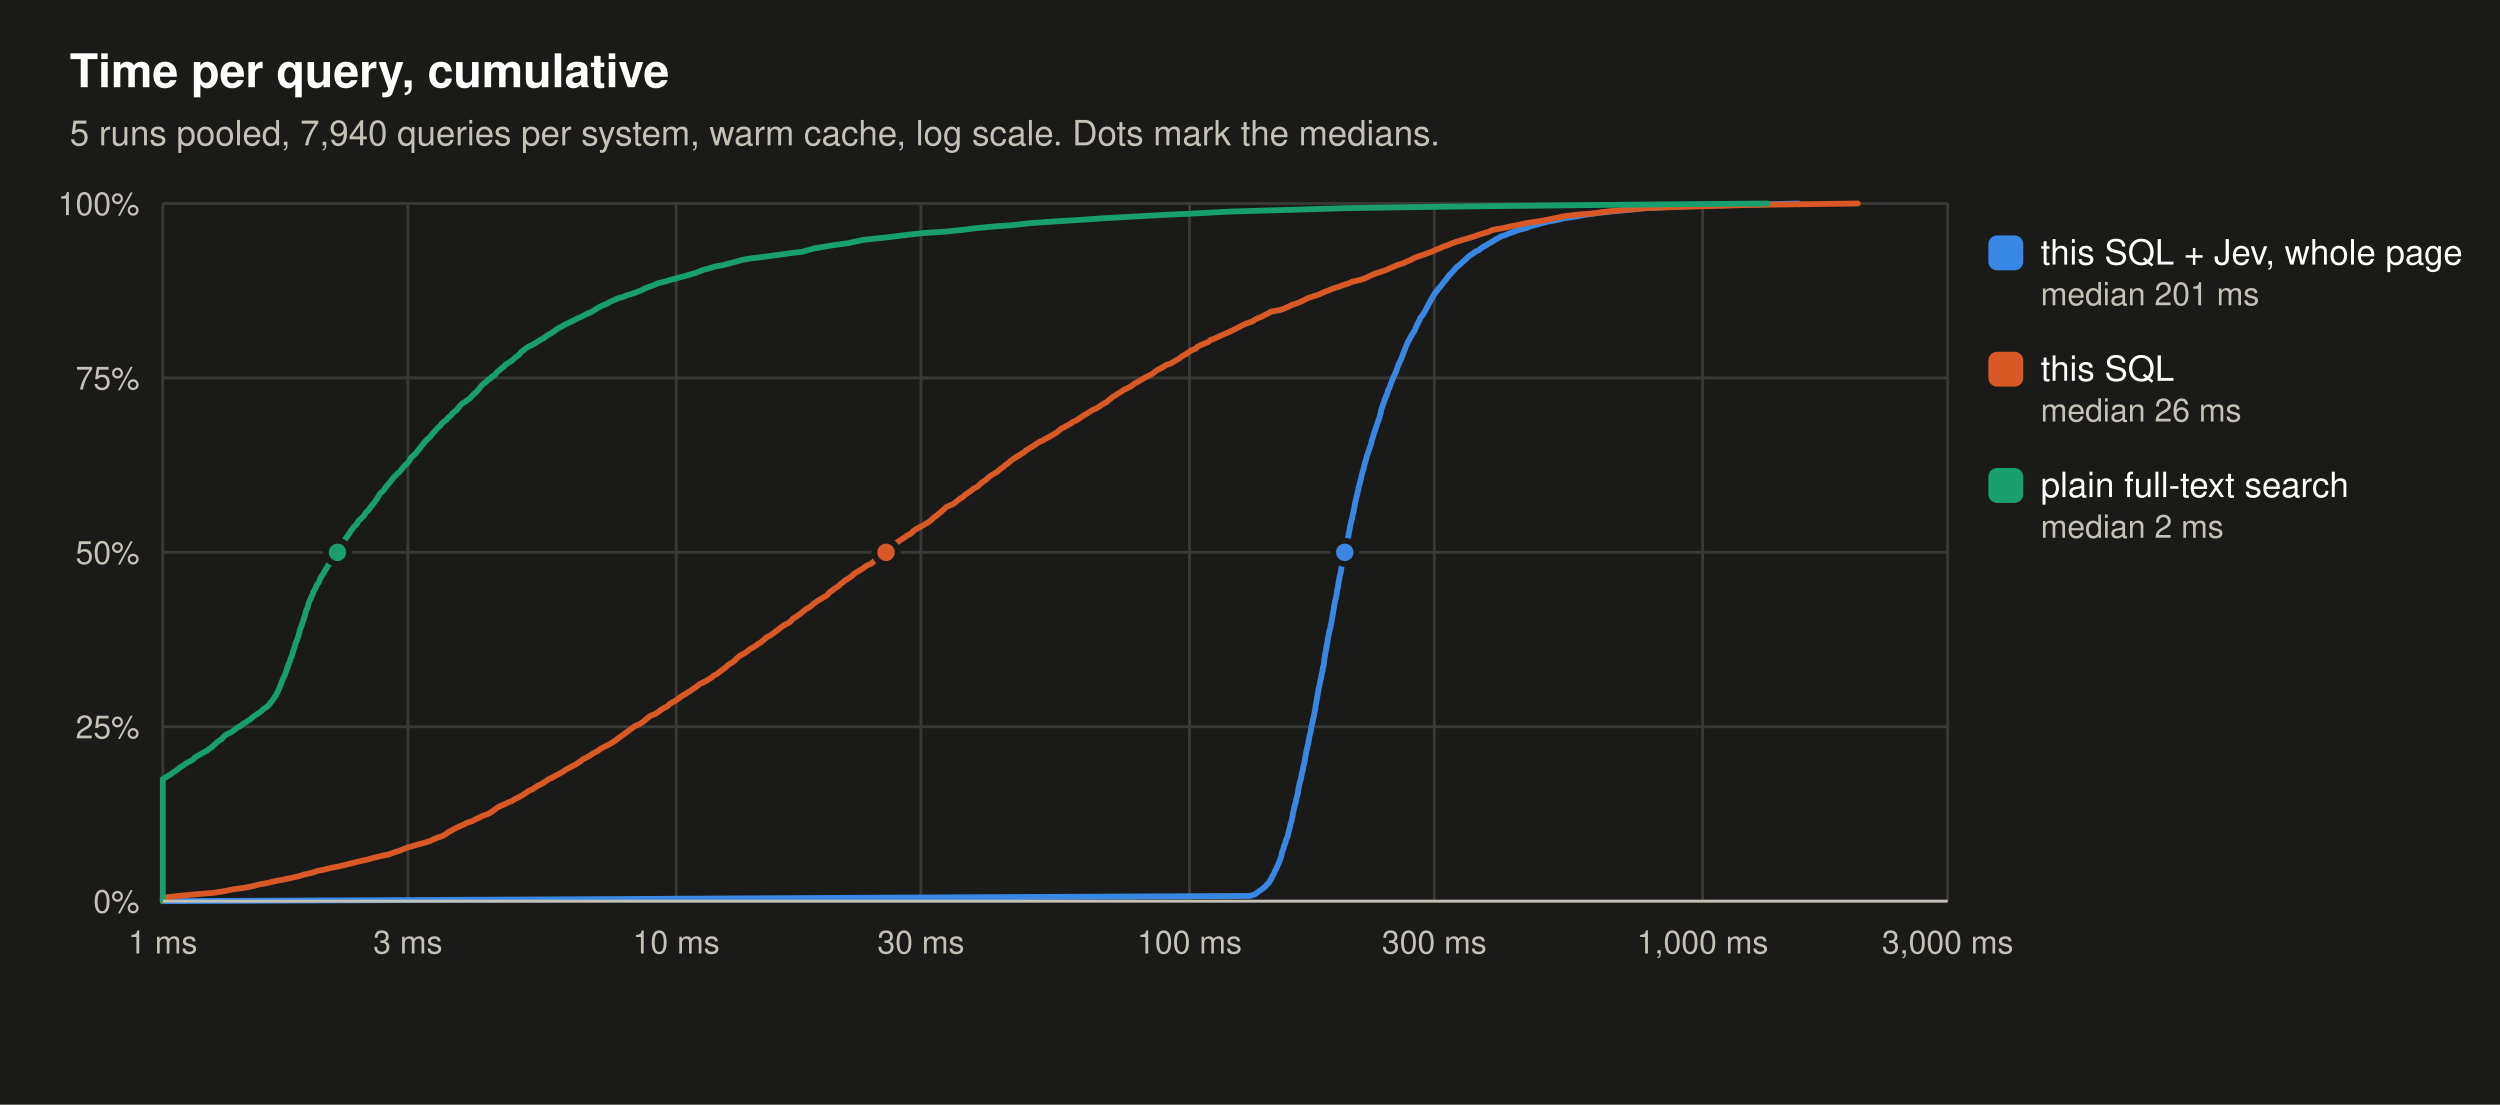
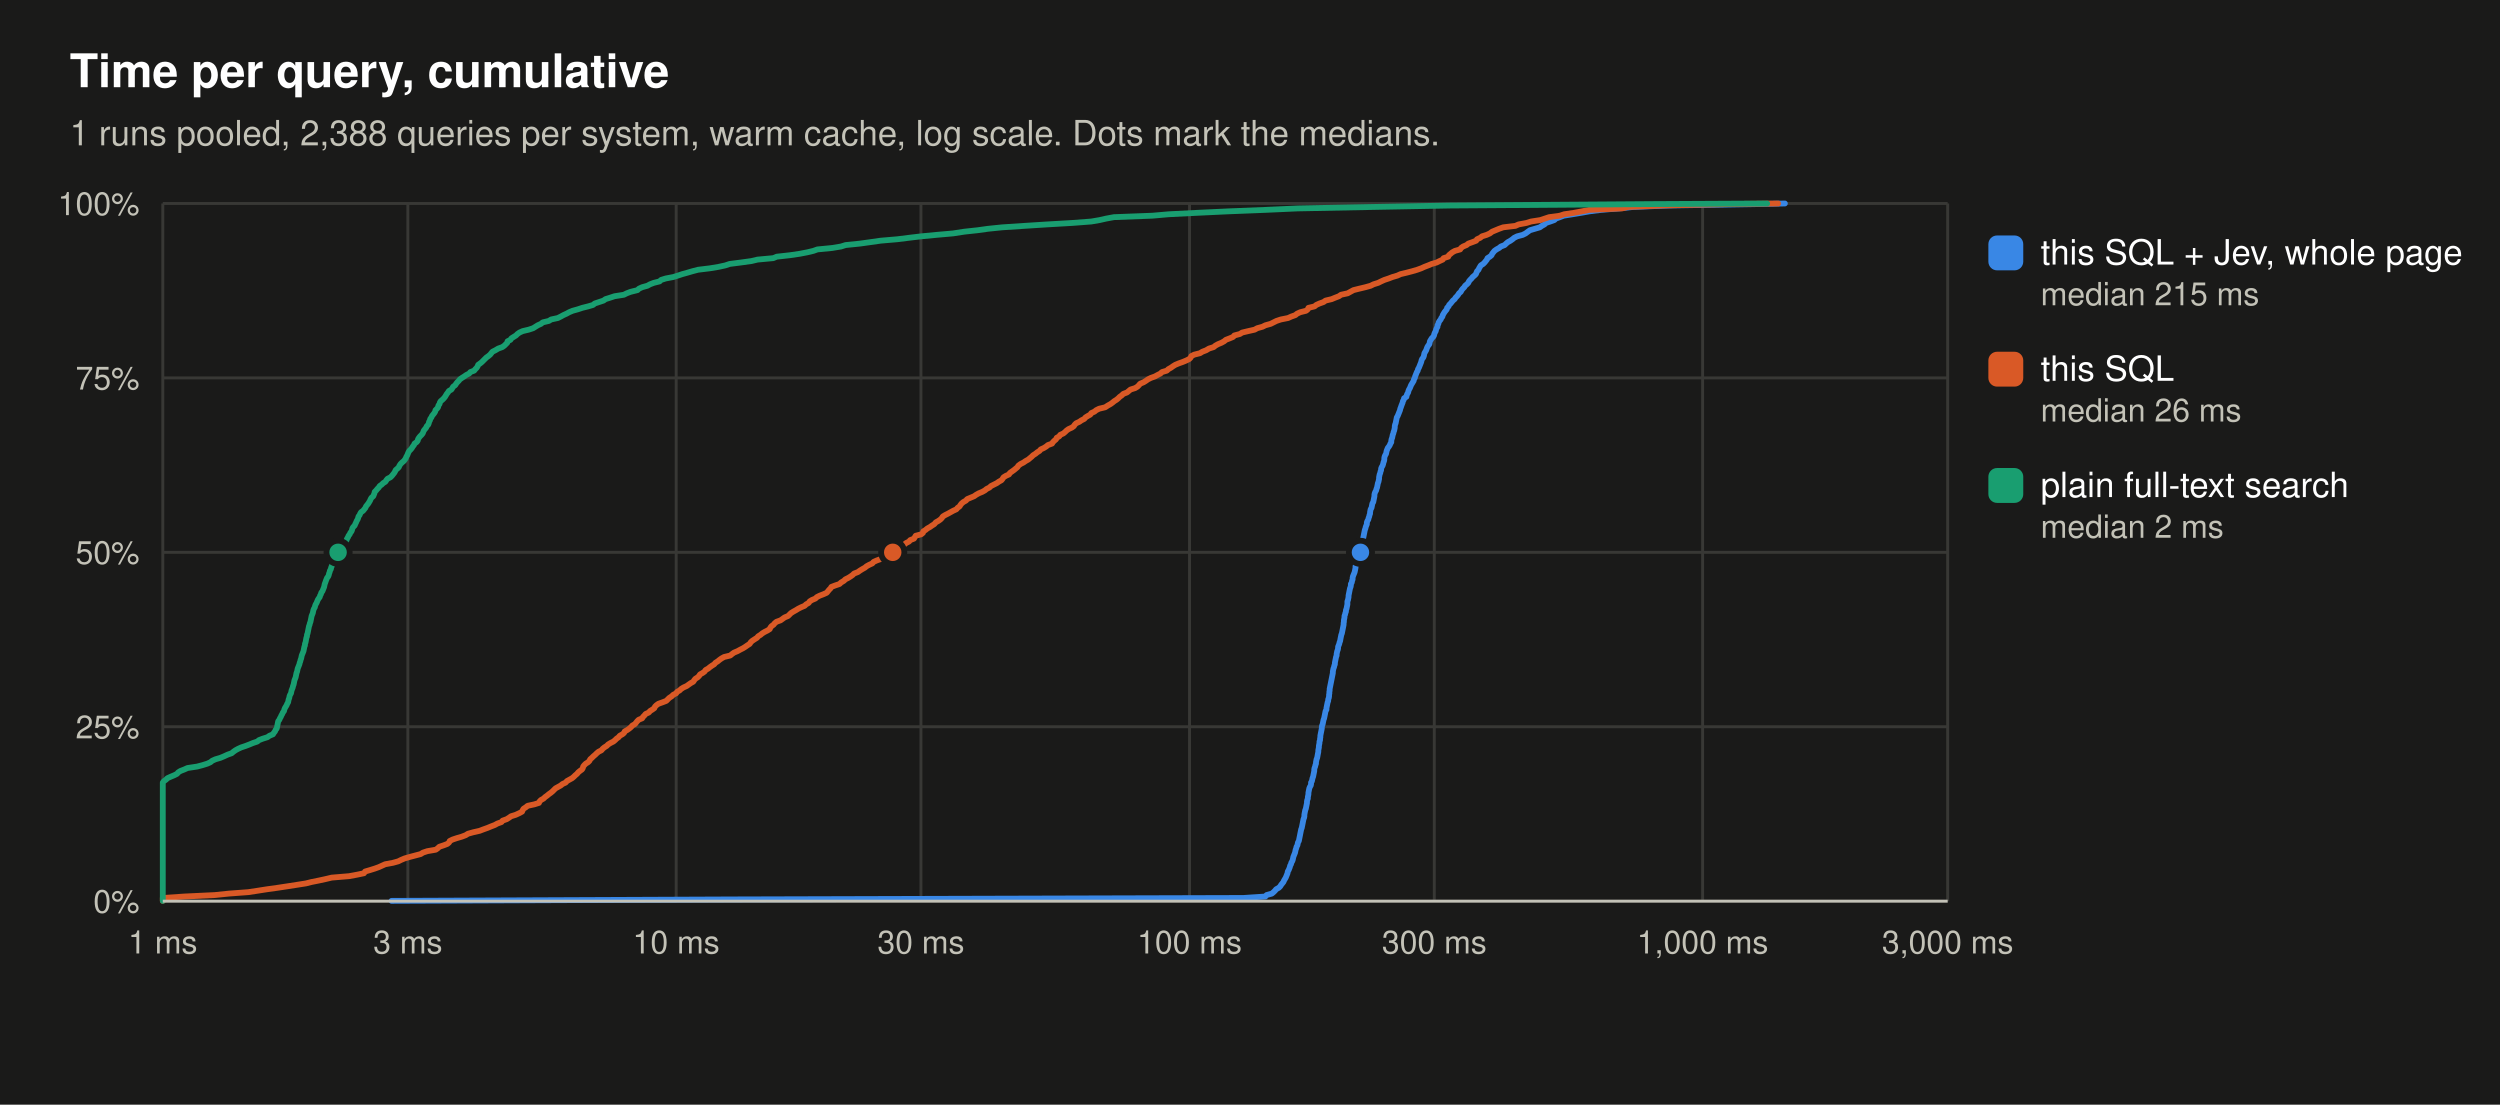
<svg xmlns="http://www.w3.org/2000/svg" width="860" height="380" viewBox="0 0 860 380" role="img" font-family="-apple-system, 'Segoe UI', Helvetica, Arial, sans-serif">
  <rect width="860" height="380" fill="#1a1a19" />
  <text x="24.0" y="30.0" font-size="16" fill="#ffffff" font-weight="600">Time per query, cumulative</text>
-   <text x="24.0" y="50.0" font-size="12" fill="#c3c2b7">5 runs pooled, 7,940 queries per system, warm cache, log scale. Dots mark the medians.</text>
+   <text x="24.0" y="50.0" font-size="12" fill="#c3c2b7">1 runs pooled, 2,388 queries per system, warm cache, log scale. Dots mark the medians.</text>
  <line x1="56.0" y1="310.0" x2="670.0" y2="310.0" stroke="#383835" stroke-width="1" />
  <text x="48.0" y="314.0" font-size="11" fill="#c3c2b7" text-anchor="end">0%</text>
  <line x1="56.0" y1="250.0" x2="670.0" y2="250.0" stroke="#383835" stroke-width="1" />
  <text x="48.0" y="254.0" font-size="11" fill="#c3c2b7" text-anchor="end">25%</text>
  <line x1="56.0" y1="190.0" x2="670.0" y2="190.0" stroke="#383835" stroke-width="1" />
  <text x="48.0" y="194.0" font-size="11" fill="#c3c2b7" text-anchor="end">50%</text>
  <line x1="56.0" y1="130.0" x2="670.0" y2="130.0" stroke="#383835" stroke-width="1" />
  <text x="48.0" y="134.0" font-size="11" fill="#c3c2b7" text-anchor="end">75%</text>
  <line x1="56.0" y1="70.0" x2="670.0" y2="70.0" stroke="#383835" stroke-width="1" />
  <text x="48.0" y="74.0" font-size="11" fill="#c3c2b7" text-anchor="end">100%</text>
  <line x1="56.0" y1="70.0" x2="56.0" y2="310.0" stroke="#383835" stroke-width="1" />
  <text x="56.0" y="328.0" font-size="11" fill="#c3c2b7" text-anchor="middle">1 ms</text>
  <line x1="140.3" y1="70.0" x2="140.3" y2="310.0" stroke="#383835" stroke-width="1" />
  <text x="140.3" y="328.0" font-size="11" fill="#c3c2b7" text-anchor="middle">3 ms</text>
  <line x1="232.6" y1="70.0" x2="232.6" y2="310.0" stroke="#383835" stroke-width="1" />
  <text x="232.6" y="328.0" font-size="11" fill="#c3c2b7" text-anchor="middle">10 ms</text>
  <line x1="316.8" y1="70.0" x2="316.8" y2="310.0" stroke="#383835" stroke-width="1" />
  <text x="316.8" y="328.0" font-size="11" fill="#c3c2b7" text-anchor="middle">30 ms</text>
  <line x1="409.2" y1="70.0" x2="409.2" y2="310.0" stroke="#383835" stroke-width="1" />
  <text x="409.2" y="328.0" font-size="11" fill="#c3c2b7" text-anchor="middle">100 ms</text>
  <line x1="493.4" y1="70.0" x2="493.4" y2="310.0" stroke="#383835" stroke-width="1" />
  <text x="493.4" y="328.0" font-size="11" fill="#c3c2b7" text-anchor="middle">300 ms</text>
  <line x1="585.7" y1="70.0" x2="585.7" y2="310.0" stroke="#383835" stroke-width="1" />
  <text x="585.7" y="328.0" font-size="11" fill="#c3c2b7" text-anchor="middle">1,000 ms</text>
  <line x1="670.0" y1="70.0" x2="670.0" y2="310.0" stroke="#383835" stroke-width="1" />
  <text x="670.0" y="328.0" font-size="11" fill="#c3c2b7" text-anchor="middle">3,000 ms</text>
-   <path d="M56.0,310.0L187.8,309.4L302.8,308.8L429.9,308.2L431.6,307.7L432.4,307.1L433.2,306.5L434.1,305.9L434.8,305.4L435.4,304.8L435.9,304.2L436.5,303.7L436.8,303.1L437.2,302.5L437.5,301.9L437.7,301.4L438.1,300.8L438.4,300.2L438.6,299.6L438.9,299.1L439.2,298.5L439.4,297.9L439.7,297.3L439.9,296.8L440.2,296.2L440.4,295.6L440.6,295.0L440.8,294.5L440.9,293.9L441.0,293.3L441.2,292.7L441.4,292.2L441.6,291.6L441.7,291.0L442.0,290.4L442.2,289.9L442.3,289.3L442.5,288.7L442.8,288.1L443.0,287.6L443.1,287.0L443.2,286.4L443.4,285.8L443.5,285.3L443.7,284.7L443.8,284.1L443.9,283.6L444.1,283.0L444.3,282.4L444.4,281.8L444.5,281.3L444.7,280.7L444.7,280.1L444.8,279.5L445.0,279.0L445.1,278.4L445.2,277.8L445.4,277.2L445.5,276.7L445.7,276.1L445.8,275.5L445.9,274.9L446.1,274.4L446.2,273.8L446.4,273.2L446.5,272.6L446.6,272.1L446.6,271.5L446.8,270.9L446.9,270.3L447.0,269.8L447.1,269.2L447.3,268.6L447.5,268.0L447.6,267.5L447.7,266.9L447.8,266.3L447.9,265.7L448.1,265.2L448.2,264.6L448.3,264.0L448.4,263.5L448.6,262.9L448.7,262.3L448.8,261.7L448.9,261.2L449.0,260.6L449.1,260.0L449.2,259.4L449.3,258.9L449.4,258.3L449.6,257.7L449.7,257.1L449.8,256.6L450.0,256.0L450.1,255.4L450.2,254.8L450.3,254.3L450.4,253.7L450.5,253.1L450.7,252.5L450.8,252.0L450.9,251.4L451.0,250.8L451.1,250.2L451.2,249.7L451.3,249.1L451.5,248.5L451.6,247.9L451.7,247.4L451.9,246.8L452.0,246.2L452.1,245.6L452.2,245.1L452.3,244.5L452.5,243.9L452.5,243.4L452.6,242.8L452.7,242.2L452.8,241.6L452.9,241.1L453.0,240.5L453.1,239.9L453.2,239.3L453.3,238.8L453.4,238.2L453.5,237.6L453.6,237.0L453.7,236.5L453.9,235.9L454.0,235.3L454.1,234.7L454.2,234.2L454.3,233.6L454.5,233.0L454.5,232.4L454.7,231.9L454.8,231.3L455.0,230.7L455.0,230.1L455.1,229.6L455.3,229.0L455.4,228.4L455.5,227.8L455.5,227.3L455.6,226.7L455.7,226.1L455.8,225.5L455.8,225.0L456.0,224.4L456.1,223.8L456.2,223.2L456.3,222.7L456.4,222.1L456.5,221.5L456.6,221.0L456.7,220.4L456.8,219.8L456.9,219.2L457.0,218.7L457.1,218.1L457.2,217.5L457.4,216.9L457.5,216.4L457.7,215.8L457.7,215.2L457.9,214.6L458.0,214.1L458.1,213.5L458.2,212.9L458.3,212.3L458.4,211.8L458.5,211.2L458.6,210.6L458.7,210.0L458.8,209.5L458.9,208.9L459.0,208.3L459.1,207.7L459.2,207.2L459.3,206.6L459.5,206.0L459.6,205.4L459.7,204.9L459.8,204.3L459.9,203.7L460.0,203.1L460.1,202.6L460.3,202.0L460.3,201.4L460.4,200.9L460.5,200.3L460.6,199.7L460.7,199.1L460.8,198.6L460.9,198.0L461.1,197.4L461.2,196.8L461.3,196.3L461.4,195.7L461.5,195.1L461.6,194.5L461.8,194.0L461.9,193.4L462.0,192.8L462.1,192.2L462.2,191.7L462.3,191.1L462.4,190.5L462.6,189.9L462.7,189.4L462.8,188.8L463.0,188.2L463.1,187.6L463.2,187.1L463.3,186.5L463.5,185.9L463.6,185.3L463.7,184.8L463.9,184.2L463.9,183.6L464.1,183.0L464.2,182.5L464.3,181.9L464.4,181.3L464.5,180.8L464.6,180.2L464.8,179.6L464.9,179.0L465.1,178.5L465.2,177.9L465.3,177.3L465.4,176.7L465.6,176.2L465.7,175.6L465.8,175.0L465.9,174.4L466.0,173.9L466.1,173.3L466.2,172.7L466.4,172.1L466.5,171.6L466.6,171.0L466.8,170.4L467.0,169.8L467.0,169.3L467.2,168.7L467.3,168.1L467.4,167.5L467.6,167.0L467.7,166.4L467.9,165.8L468.0,165.2L468.2,164.7L468.3,164.1L468.4,163.5L468.6,162.9L468.7,162.4L468.9,161.8L469.1,161.2L469.2,160.6L469.3,160.1L469.5,159.5L469.7,158.9L469.8,158.4L470.0,157.8L470.1,157.2L470.3,156.6L470.5,156.1L470.7,155.5L470.9,154.9L471.1,154.3L471.3,153.8L471.5,153.2L471.7,152.6L471.8,152.0L471.9,151.5L472.1,150.9L472.3,150.3L472.5,149.7L472.6,149.2L472.8,148.6L473.1,148.0L473.2,147.4L473.4,146.9L473.6,146.3L473.8,145.7L474.0,145.1L474.2,144.6L474.4,144.0L474.6,143.4L474.7,142.8L474.9,142.3L475.0,141.7L475.1,141.1L475.3,140.5L475.5,140.0L475.7,139.4L475.9,138.8L476.1,138.3L476.2,137.7L476.5,137.1L476.7,136.5L477.0,136.0L477.2,135.4L477.4,134.8L477.5,134.2L477.8,133.7L478.1,133.1L478.3,132.5L478.5,131.9L478.7,131.4L478.9,130.8L479.2,130.2L479.4,129.6L479.7,129.1L479.9,128.5L480.2,127.9L480.4,127.3L480.6,126.8L480.8,126.2L481.0,125.6L481.3,125.0L481.5,124.5L481.8,123.9L482.1,123.3L482.3,122.7L482.5,122.2L482.7,121.6L482.9,121.0L483.2,120.4L483.4,119.9L483.6,119.3L483.9,118.7L484.1,118.2L484.3,117.6L484.7,117.0L485.0,116.4L485.3,115.9L485.6,115.3L486.0,114.7L486.4,114.1L486.7,113.6L486.9,113.0L487.2,112.4L487.4,111.8L487.7,111.3L488.0,110.7L488.3,110.1L488.5,109.5L488.9,109.0L489.4,108.4L489.7,107.8L490.1,107.2L490.4,106.7L490.7,106.1L491.0,105.5L491.3,104.9L491.6,104.4L491.9,103.8L492.3,103.2L492.6,102.6L492.9,102.1L493.2,101.5L493.6,100.9L494.1,100.3L494.5,99.8L494.9,99.2L495.5,98.6L495.9,98.1L496.3,97.5L496.8,96.9L497.3,96.3L497.7,95.8L498.1,95.2L498.6,94.6L499.2,94.0L499.6,93.5L500.2,92.9L500.7,92.3L501.3,91.7L502.0,91.2L502.6,90.6L503.3,90.0L504.0,89.4L504.5,88.9L505.1,88.3L505.9,87.7L506.9,87.1L507.5,86.6L508.8,86.0L509.5,85.4L510.4,84.8L511.4,84.3L512.3,83.7L513.4,83.1L514.3,82.5L515.2,82.0L516.2,81.4L518.0,80.8L519.3,80.2L520.9,79.7L522.4,79.1L524.9,78.5L526.4,77.9L528.2,77.4L530.3,76.8L532.6,76.2L535.6,75.7L537.9,75.1L542.0,74.5L545.3,73.9L548.6,73.4L553.8,72.8L560.3,72.2L565.6,71.6L576.5,71.1L597.1,70.5L618.7,70.0" fill="none" stroke="#3987e5" stroke-width="2" stroke-linejoin="round" stroke-linecap="round" />
-   <circle cx="462.6" cy="190.0" r="4" fill="#3987e5" stroke="#1a1a19" stroke-width="2" />
-   <path d="M56.0,310.0L56.0,309.4L56.0,308.8L61.4,308.2L66.7,307.7L73.7,307.1L77.5,306.5L80.3,305.9L84.2,305.4L87.1,304.8L89.4,304.2L92.3,303.7L94.6,303.1L97.9,302.5L100.6,301.9L102.9,301.4L104.7,300.8L107.5,300.2L109.2,299.6L111.7,299.1L114.1,298.5L117.3,297.9L119.6,297.3L121.6,296.8L124.1,296.2L126.7,295.6L128.9,295.0L131.0,294.5L133.8,293.9L135.4,293.3L137.3,292.7L138.5,292.2L140.0,291.6L142.1,291.0L144.1,290.4L146.1,289.9L147.9,289.3L149.2,288.7L150.6,288.1L152.2,287.6L153.3,287.0L154.0,286.4L155.1,285.8L156.0,285.3L157.2,284.7L158.5,284.1L159.6,283.6L160.8,283.0L162.6,282.4L163.6,281.8L164.8,281.3L165.9,280.7L167.6,280.1L168.8,279.5L169.5,279.0L170.3,278.4L171.1,277.8L172.3,277.2L173.5,276.7L174.7,276.1L176.2,275.5L177.1,274.9L178.1,274.4L179.3,273.8L180.2,273.2L181.2,272.6L181.8,272.1L183.2,271.5L184.1,270.9L184.9,270.3L186.1,269.8L187.0,269.2L188.0,268.6L188.8,268.0L190.0,267.5L191.0,266.9L192.2,266.3L193.2,265.7L194.1,265.2L194.9,264.6L196.1,264.0L197.0,263.5L198.2,262.9L199.0,262.3L200.0,261.7L200.5,261.2L201.7,260.6L202.8,260.0L203.7,259.4L204.5,258.9L205.7,258.3L206.4,257.7L207.5,257.1L208.5,256.6L209.7,256.0L210.7,255.4L211.6,254.8L212.3,254.3L213.0,253.7L213.9,253.1L214.7,252.5L215.4,252.0L216.2,251.4L217.0,250.8L217.8,250.2L218.5,249.7L220.0,249.1L220.9,248.5L221.8,247.9L222.2,247.4L223.0,246.8L223.8,246.2L225.4,245.6L226.2,245.1L227.0,244.5L227.8,243.9L228.7,243.4L229.8,242.8L230.3,242.2L231.3,241.6L232.3,241.1L233.1,240.5L233.9,239.9L234.8,239.3L235.7,238.8L236.6,238.2L237.6,237.6L238.4,237.0L239.2,236.5L240.0,235.9L240.7,235.3L242.0,234.7L243.0,234.2L243.9,233.6L244.9,233.0L245.5,232.4L246.6,231.9L247.3,231.3L248.1,230.7L248.9,230.1L249.6,229.6L250.2,229.0L251.0,228.4L252.0,227.8L252.7,227.3L253.2,226.7L253.9,226.1L254.6,225.5L255.6,225.0L256.6,224.4L257.4,223.8L258.1,223.2L259.1,222.7L260.0,222.1L260.8,221.5L261.7,221.0L262.4,220.4L263.1,219.8L263.7,219.2L264.8,218.7L265.7,218.1L266.5,217.5L267.3,216.9L267.9,216.4L268.7,215.8L269.5,215.2L270.7,214.6L271.6,214.1L272.2,213.5L272.7,212.9L273.6,212.3L274.4,211.8L275.2,211.2L276.0,210.6L276.7,210.0L277.3,209.5L278.4,208.9L279.2,208.3L279.8,207.7L280.6,207.2L281.4,206.6L282.5,206.0L283.4,205.4L284.4,204.9L284.9,204.3L285.4,203.7L286.4,203.1L286.9,202.6L287.9,202.0L288.7,201.4L289.1,200.9L290.0,200.3L290.6,199.7L291.7,199.1L292.4,198.6L293.2,198.0L293.8,197.4L294.7,196.8L295.6,196.3L296.6,195.7L297.4,195.1L298.3,194.5L299.5,194.0L300.3,193.4L300.9,192.8L301.9,192.2L302.8,191.7L303.6,191.1L304.3,190.5L304.8,189.9L305.4,189.4L306.2,188.8L306.8,188.2L307.5,187.6L308.1,187.1L308.7,186.5L309.6,185.9L310.5,185.3L311.3,184.8L312.1,184.2L313.3,183.6L313.9,183.0L314.4,182.5L315.3,181.9L316.5,181.3L317.4,180.8L318.4,180.2L319.5,179.6L320.2,179.0L320.8,178.5L321.4,177.9L322.3,177.3L322.9,176.7L323.6,176.2L324.2,175.6L324.9,175.0L325.6,174.4L326.7,173.9L328.0,173.3L328.8,172.7L329.5,172.1L330.1,171.6L331.2,171.0L331.8,170.4L332.6,169.8L333.3,169.3L334.2,168.7L334.9,168.1L336.1,167.5L336.7,167.0L337.3,166.4L338.0,165.8L339.0,165.2L339.5,164.7L340.2,164.1L341.0,163.5L342.0,162.9L342.9,162.4L343.6,161.8L344.3,161.2L345.2,160.6L345.7,160.1L346.6,159.5L347.3,158.9L347.8,158.4L348.7,157.8L349.6,157.2L350.7,156.6L351.4,156.1L352.4,155.5L353.0,154.9L354.0,154.3L354.8,153.8L355.8,153.2L356.6,152.6L357.6,152.0L358.8,151.5L359.7,150.9L360.9,150.3L361.9,149.7L362.8,149.2L363.7,148.6L364.4,148.0L365.1,147.4L366.2,146.9L367.3,146.3L368.3,145.7L369.2,145.1L370.3,144.6L371.2,144.0L372.1,143.4L372.9,142.8L373.9,142.3L374.8,141.7L375.7,141.1L377.1,140.5L377.9,140.0L378.8,139.4L379.7,138.8L380.7,138.3L381.3,137.7L382.1,137.1L382.8,136.5L383.7,136.0L384.6,135.4L385.6,134.8L386.4,134.2L387.5,133.7L388.7,133.1L389.6,132.5L390.3,131.9L391.4,131.4L392.3,130.8L393.4,130.2L394.4,129.6L395.5,129.1L396.5,128.5L397.3,127.9L398.1,127.3L399.1,126.8L400.2,126.2L401.1,125.6L402.8,125.0L403.7,124.5L404.6,123.9L405.7,123.3L406.4,122.7L407.3,122.2L408.3,121.6L409.1,121.0L410.1,120.4L411.4,119.9L411.9,119.3L413.1,118.7L414.3,118.2L415.7,117.6L416.3,117.0L418.0,116.4L419.0,115.9L420.3,115.3L421.7,114.7L423.1,114.1L424.1,113.6L425.3,113.0L426.4,112.4L427.6,111.8L428.7,111.3L430.5,110.7L431.5,110.1L432.6,109.5L433.9,109.0L435.0,108.4L436.2,107.8L437.3,107.2L440.1,106.7L441.9,106.1L443.2,105.5L444.4,104.9L446.0,104.4L447.4,103.8L448.7,103.2L449.8,102.6L451.2,102.1L453.2,101.5L454.6,100.9L455.9,100.3L457.3,99.8L458.7,99.2L460.7,98.6L461.9,98.1L463.9,97.5L465.2,96.9L467.9,96.3L469.4,95.8L470.7,95.2L471.9,94.6L473.4,94.0L475.0,93.5L476.8,92.9L478.1,92.3L479.5,91.7L480.6,91.2L482.6,90.6L483.9,90.0L485.3,89.4L486.2,88.9L487.6,88.3L489.5,87.7L491.0,87.1L492.5,86.6L493.8,86.0L495.3,85.4L496.6,84.8L498.1,84.3L499.5,83.7L501.2,83.1L503.2,82.5L504.9,82.0L506.9,81.4L508.6,80.8L510.5,80.2L512.2,79.7L513.4,79.1L516.8,78.5L519.6,77.9L522.2,77.4L524.8,76.8L528.9,76.2L531.8,75.7L534.7,75.1L537.4,74.5L541.9,73.9L548.3,73.4L552.5,72.8L558.9,72.2L566.3,71.6L580.1,71.1L601.6,70.5L639.1,70.0" fill="none" stroke="#d95926" stroke-width="2" stroke-linejoin="round" stroke-linecap="round" />
-   <circle cx="304.8" cy="190.0" r="4" fill="#d95926" stroke="#1a1a19" stroke-width="2" />
-   <path d="M56.0,310.0L56.0,309.4L56.0,308.8L56.0,308.2L56.0,307.7L56.0,307.1L56.0,306.5L56.0,305.9L56.0,305.4L56.0,304.8L56.0,304.2L56.0,303.7L56.0,303.1L56.0,302.5L56.0,301.9L56.0,301.4L56.0,300.8L56.0,300.2L56.0,299.6L56.0,299.1L56.0,298.5L56.0,297.9L56.0,297.3L56.0,296.8L56.0,296.2L56.0,295.6L56.0,295.0L56.0,294.5L56.0,293.9L56.0,293.3L56.0,292.7L56.0,292.2L56.0,291.6L56.0,291.0L56.0,290.4L56.0,289.9L56.0,289.3L56.0,288.7L56.0,288.1L56.0,287.6L56.0,287.0L56.0,286.4L56.0,285.8L56.0,285.3L56.0,284.7L56.0,284.1L56.0,283.6L56.0,283.0L56.0,282.4L56.0,281.8L56.0,281.3L56.0,280.7L56.0,280.1L56.0,279.5L56.0,279.0L56.0,278.4L56.0,277.8L56.0,277.2L56.0,276.7L56.0,276.1L56.0,275.5L56.0,274.9L56.0,274.4L56.0,273.8L56.0,273.2L56.0,272.6L56.0,272.1L56.0,271.5L56.0,270.9L56.0,270.3L56.0,269.8L56.0,269.2L56.0,268.6L56.0,268.0L56.9,267.5L57.8,266.9L58.8,266.3L59.6,265.7L60.4,265.2L61.2,264.6L61.9,264.0L62.8,263.5L63.6,262.9L64.5,262.3L65.7,261.7L66.5,261.2L67.0,260.6L68.0,260.0L69.1,259.4L69.9,258.9L71.1,258.3L71.8,257.7L72.8,257.1L73.3,256.6L74.0,256.0L74.6,255.4L75.4,254.8L76.2,254.3L76.7,253.7L77.3,253.1L78.2,252.5L79.3,252.0L80.2,251.4L81.0,250.8L81.8,250.2L82.8,249.7L83.5,249.1L84.5,248.5L85.4,247.9L86.2,247.4L86.8,246.8L87.6,246.2L88.5,245.6L89.3,245.1L90.1,244.5L90.6,243.9L91.5,243.4L92.2,242.8L92.8,242.2L93.1,241.6L93.7,241.1L94.0,240.5L94.4,239.9L94.9,239.3L95.1,238.8L95.4,238.2L95.7,237.6L96.0,237.0L96.2,236.5L96.4,235.9L96.7,235.3L96.9,234.7L97.1,234.2L97.3,233.6L97.6,233.0L97.9,232.4L98.1,231.9L98.3,231.3L98.5,230.7L98.7,230.1L98.9,229.6L99.1,229.0L99.3,228.4L99.6,227.8L99.8,227.3L99.9,226.7L100.2,226.1L100.4,225.5L100.6,225.0L100.7,224.4L100.9,223.8L101.1,223.2L101.3,222.7L101.5,222.1L101.6,221.5L101.8,221.0L102.1,220.4L102.3,219.8L102.5,219.2L102.7,218.7L102.8,218.1L103.0,217.5L103.1,216.9L103.3,216.4L103.5,215.8L103.8,215.2L103.9,214.6L104.1,214.1L104.3,213.5L104.5,212.9L104.7,212.3L104.9,211.8L105.0,211.2L105.2,210.6L105.3,210.0L105.6,209.5L105.8,208.9L106.0,208.3L106.1,207.7L106.3,207.2L106.5,206.6L106.9,206.0L107.1,205.4L107.3,204.9L107.6,204.3L107.8,203.7L108.1,203.1L108.4,202.6L108.7,202.0L108.9,201.4L109.2,200.9L109.7,200.3L109.9,199.7L110.1,199.1L110.4,198.6L110.8,198.0L111.2,197.4L111.5,196.8L111.8,196.3L112.2,195.7L112.5,195.1L112.9,194.5L113.3,194.0L113.9,193.4L114.3,192.8L114.6,192.2L115.0,191.7L115.3,191.1L115.7,190.5L116.1,189.9L116.5,189.4L116.8,188.8L117.1,188.2L117.5,187.6L117.9,187.1L118.2,186.5L118.6,185.9L118.9,185.3L119.2,184.8L119.7,184.2L120.1,183.6L120.5,183.0L120.7,182.5L121.3,181.9L121.6,181.3L122.2,180.8L122.8,180.2L123.1,179.6L123.5,179.0L124.1,178.5L124.7,177.9L125.3,177.3L125.6,176.7L126.0,176.2L126.6,175.6L127.1,175.0L127.5,174.4L127.9,173.9L128.4,173.3L128.9,172.7L129.3,172.1L129.7,171.6L130.0,171.0L130.4,170.4L130.7,169.8L131.3,169.3L131.9,168.7L132.4,168.1L132.7,167.5L133.2,167.0L133.7,166.4L134.2,165.8L134.7,165.2L135.1,164.7L135.5,164.1L136.2,163.5L136.7,162.9L137.4,162.4L137.9,161.8L138.4,161.2L138.8,160.6L139.3,160.1L140.0,159.5L140.5,158.9L140.9,158.4L141.1,157.8L141.7,157.2L142.3,156.6L142.9,156.1L143.4,155.5L143.8,154.9L144.4,154.3L144.7,153.8L145.2,153.2L145.7,152.6L146.1,152.0L146.6,151.5L147.2,150.9L148.0,150.3L148.3,149.7L148.8,149.2L149.3,148.6L149.9,148.0L150.4,147.4L150.9,146.9L151.6,146.3L152.0,145.7L152.6,145.1L153.4,144.6L153.9,144.0L154.5,143.4L155.2,142.8L155.6,142.3L156.2,141.7L157.1,141.1L157.5,140.5L157.9,140.0L158.4,139.4L159.0,138.8L159.9,138.3L160.7,137.7L161.6,137.1L162.1,136.5L162.6,136.0L163.2,135.4L163.9,134.8L164.4,134.2L164.9,133.7L165.3,133.1L165.8,132.5L166.5,131.9L167.2,131.4L167.7,130.8L168.7,130.2L169.2,129.6L170.1,129.1L170.6,128.5L171.1,127.9L171.9,127.3L172.4,126.8L173.2,126.2L173.8,125.6L174.6,125.0L175.4,124.5L176.3,123.9L176.9,123.3L177.6,122.7L178.4,122.2L178.9,121.6L179.4,121.0L180.2,120.4L180.8,119.9L181.7,119.3L183.0,118.7L183.9,118.2L184.9,117.6L185.7,117.0L186.9,116.4L187.6,115.9L188.4,115.3L189.5,114.7L190.4,114.1L191.1,113.6L191.9,113.0L193.1,112.4L194.1,111.8L195.1,111.3L196.4,110.7L197.6,110.1L198.7,109.5L199.9,109.0L201.0,108.4L202.3,107.8L203.7,107.2L204.4,106.7L205.4,106.1L206.4,105.5L207.7,104.9L209.0,104.4L209.9,103.8L211.3,103.2L212.6,102.6L214.4,102.1L215.9,101.5L217.9,100.9L219.5,100.3L220.8,99.8L221.9,99.2L223.5,98.6L224.9,98.1L226.1,97.5L228.7,96.9L230.5,96.3L232.5,95.8L234.7,95.2L236.8,94.6L239.0,94.0L240.3,93.5L241.7,92.9L244.0,92.3L245.9,91.7L248.8,91.2L250.9,90.6L253.3,90.0L255.3,89.4L258.2,88.9L263.2,88.3L267.6,87.7L271.8,87.1L276.1,86.6L278.1,86.0L280.3,85.4L284.0,84.8L286.9,84.3L291.5,83.7L294.3,83.1L297.1,82.5L301.8,82.0L307.2,81.4L312.0,80.8L317.2,80.2L325.0,79.7L330.8,79.1L335.7,78.5L342.0,77.9L348.9,77.4L354.0,76.8L362.5,76.2L370.6,75.7L379.3,75.1L390.0,74.5L400.8,73.9L411.7,73.4L422.7,72.8L443.2,72.2L463.3,71.6L496.9,71.1L550.8,70.5L608.0,70.0" fill="none" stroke="#199e70" stroke-width="2" stroke-linejoin="round" stroke-linecap="round" />
-   <circle cx="116.1" cy="190.0" r="4" fill="#199e70" stroke="#1a1a19" stroke-width="2" />
+   <path d="M134.7,309.9L252.4,309.4L427.8,308.9L435.3,308.4L435.7,307.9L437.5,307.4L438.1,306.9L438.6,306.4L439.0,305.9L439.9,305.4L440.4,304.9L440.7,304.4L441.1,303.9L441.5,303.4L441.7,302.9L442.0,302.4L442.3,301.9L442.5,301.4L442.7,300.9L442.9,300.4L443.0,299.8L443.3,299.3L443.5,298.8L443.7,298.3L443.8,297.8L444.1,297.3L444.2,296.8L444.5,296.3L444.7,295.8L444.8,295.3L444.9,294.8L445.1,294.3L445.3,293.8L445.5,293.3L445.6,292.8L445.7,292.3L445.9,291.8L446.0,291.3L446.3,290.8L446.4,290.3L446.5,289.8L446.8,289.3L446.9,288.8L447.0,288.3L447.1,287.8L447.2,287.3L447.3,286.8L447.4,286.3L447.5,285.8L447.6,285.3L447.8,284.8L447.9,284.3L448.0,283.8L448.1,283.3L448.2,282.8L448.3,282.3L448.4,281.8L448.6,281.3L448.7,280.8L448.7,280.3L448.8,279.7L448.9,279.2L449.0,278.7L449.2,278.2L449.3,277.7L449.4,277.2L449.5,276.7L449.6,276.2L449.6,275.7L449.7,275.2L449.9,274.7L449.9,274.2L450.0,273.7L450.1,273.2L450.1,272.7L450.2,272.2L450.3,271.7L450.4,271.2L450.6,270.7L450.9,270.2L451.0,269.7L451.0,269.2L451.3,268.7L451.4,268.2L451.5,267.7L451.7,267.2L451.8,266.7L451.9,266.2L452.0,265.7L452.1,265.2L452.1,264.7L452.2,264.2L452.4,263.7L452.5,263.2L452.7,262.7L452.7,262.2L452.8,261.7L452.9,261.2L453.1,260.7L453.2,260.2L453.3,259.6L453.4,259.1L453.5,258.6L453.5,258.1L453.6,257.6L453.7,257.1L453.7,256.6L453.8,256.1L453.9,255.6L453.9,255.1L454.1,254.6L454.1,254.1L454.2,253.6L454.2,253.1L454.3,252.6L454.4,252.1L454.5,251.6L454.6,251.1L454.7,250.6L454.7,250.1L454.8,249.6L455.0,249.1L455.1,248.6L455.2,248.1L455.3,247.6L455.5,247.1L455.6,246.6L455.7,246.1L455.8,245.6L455.9,245.1L456.0,244.6L456.3,244.1L456.3,243.6L456.4,243.1L456.5,242.6L456.6,242.1L456.7,241.6L456.9,241.1L456.9,240.6L457.1,240.1L457.2,239.5L457.2,239.0L457.3,238.5L457.3,238.0L457.4,237.5L457.4,237.0L457.5,236.5L457.6,236.0L457.7,235.5L457.8,235.0L457.9,234.5L458.0,234.0L458.1,233.5L458.2,233.0L458.3,232.5L458.4,232.0L458.5,231.5L458.5,231.0L458.6,230.5L458.7,230.0L458.9,229.5L459.0,229.0L459.2,228.5L459.2,228.0L459.3,227.5L459.4,227.0L459.5,226.5L459.6,226.0L459.8,225.5L459.8,225.0L459.9,224.5L460.0,224.0L460.2,223.5L460.3,223.0L460.3,222.5L460.5,222.0L460.7,221.5L460.8,221.0L461.0,220.5L461.1,219.9L461.2,219.4L461.3,218.9L461.4,218.4L461.6,217.9L461.7,217.4L461.8,216.9L461.9,216.4L462.0,215.9L462.1,215.4L462.2,214.9L462.2,214.4L462.3,213.9L462.3,213.4L462.4,212.9L462.5,212.4L462.5,211.9L462.7,211.4L462.8,210.9L463.0,210.4L463.0,209.9L463.2,209.4L463.3,208.9L463.4,208.4L463.5,207.9L463.5,207.4L463.5,206.9L463.7,206.4L463.8,205.9L463.9,205.4L463.9,204.9L464.0,204.4L464.1,203.9L464.2,203.4L464.3,202.9L464.4,202.4L464.6,201.9L464.7,201.4L464.7,200.9L465.0,200.4L465.1,199.8L465.3,199.3L465.3,198.8L465.4,198.3L465.6,197.8L465.8,197.3L466.0,196.8L466.1,196.3L466.2,195.8L466.3,195.3L466.3,194.8L466.5,194.3L466.6,193.8L466.8,193.3L466.9,192.8L467.1,192.3L467.3,191.8L467.6,191.3L467.7,190.8L467.9,190.3L468.0,189.8L468.1,189.3L468.1,188.8L468.2,188.3L468.4,187.8L468.5,187.3L468.6,186.8L468.6,186.3L468.8,185.8L468.9,185.3L469.0,184.8L469.1,184.3L469.2,183.8L469.3,183.3L469.4,182.8L469.5,182.3L469.7,181.8L469.8,181.3L470.0,180.8L470.2,180.3L470.2,179.7L470.4,179.2L470.7,178.7L470.8,178.2L471.0,177.7L471.1,177.2L471.3,176.7L471.3,176.2L471.4,175.7L471.5,175.2L471.8,174.7L471.9,174.2L472.0,173.7L472.1,173.2L472.4,172.7L472.5,172.2L472.6,171.7L472.7,171.2L472.8,170.7L472.8,170.2L472.9,169.7L473.1,169.2L473.4,168.7L473.5,168.2L473.7,167.7L473.8,167.2L473.9,166.7L474.0,166.2L474.2,165.7L474.3,165.2L474.4,164.7L474.4,164.2L474.5,163.7L474.6,163.2L474.8,162.7L474.9,162.2L475.1,161.7L475.1,161.2L475.3,160.7L475.6,160.2L475.8,159.6L475.9,159.1L476.1,158.6L476.2,158.1L476.2,157.6L476.3,157.1L476.5,156.6L476.8,156.1L476.9,155.6L477.0,155.1L477.2,154.6L477.4,154.1L477.8,153.6L478.1,153.1L478.3,152.6L478.6,152.1L478.6,151.6L478.7,151.1L478.9,150.6L479.0,150.1L479.1,149.6L479.3,149.1L479.4,148.6L479.6,148.1L479.7,147.6L479.8,147.1L479.8,146.6L479.9,146.1L480.1,145.6L480.2,145.1L480.3,144.6L480.4,144.1L480.5,143.6L480.8,143.1L481.0,142.6L481.2,142.1L481.4,141.6L481.6,141.1L481.7,140.6L481.9,140.1L482.1,139.5L482.3,139.0L482.5,138.5L482.6,138.0L482.9,137.5L483.0,137.0L483.8,136.5L483.9,136.0L484.1,135.5L484.4,135.0L484.5,134.5L484.7,134.0L485.0,133.5L485.2,133.0L485.4,132.5L485.7,132.0L486.0,131.5L486.3,131.0L486.4,130.5L486.7,130.0L486.8,129.5L487.0,129.0L487.2,128.5L487.4,128.0L487.7,127.5L487.8,127.0L488.1,126.5L488.3,126.0L488.5,125.5L488.7,125.0L488.9,124.5L489.0,124.0L489.2,123.5L489.6,123.0L489.8,122.5L489.9,122.0L490.0,121.5L490.3,121.0L490.6,120.5L490.8,119.9L491.0,119.4L491.3,118.9L491.7,118.4L491.8,117.9L491.9,117.4L492.2,116.9L492.5,116.4L493.0,115.9L493.3,115.4L493.4,114.9L493.6,114.4L493.9,113.9L494.0,113.4L494.2,112.9L494.5,112.4L494.5,111.9L494.8,111.4L494.9,110.9L495.2,110.4L495.6,109.9L495.8,109.4L496.2,108.9L496.3,108.4L496.6,107.9L496.9,107.4L497.3,106.9L497.7,106.4L497.8,105.9L498.3,105.4L498.5,104.9L499.0,104.4L499.4,103.9L499.8,103.4L500.4,102.9L500.7,102.4L501.2,101.9L501.6,101.4L501.9,100.9L502.5,100.4L502.8,99.8L503.2,99.3L503.7,98.8L504.0,98.3L504.6,97.8L505.1,97.3L505.3,96.8L505.7,96.3L506.2,95.8L506.6,95.3L507.2,94.8L507.7,94.3L507.9,93.8L508.1,93.3L508.6,92.8L508.8,92.3L509.1,91.8L509.4,91.3L510.2,90.8L510.7,90.3L511.1,89.8L511.5,89.3L511.7,88.8L512.5,88.3L513.1,87.8L513.3,87.3L513.7,86.8L514.1,86.3L514.8,85.8L515.7,85.3L516.3,84.8L517.6,84.3L518.1,83.8L518.7,83.3L519.6,82.8L520.3,82.3L520.9,81.8L521.9,81.3L523.8,80.8L524.8,80.3L525.6,79.7L526.3,79.2L528.0,78.7L529.7,78.2L530.4,77.7L531.3,77.2L531.8,76.7L533.3,76.2L534.7,75.7L535.2,75.2L536.6,74.7L537.9,74.2L541.0,73.7L544.0,73.2L546.8,72.7L550.8,72.2L556.9,71.7L561.7,71.2L574.0,70.7L604.4,70.2L614.0,70.0" fill="none" stroke="#3987e5" stroke-width="2" stroke-linejoin="round" stroke-linecap="round" />
+   <circle cx="468.0" cy="190.0" r="4" fill="#3987e5" stroke="#1a1a19" stroke-width="2" />
+   <path d="M56.0,309.9L56.0,309.4L56.0,308.9L63.4,308.4L73.9,307.9L78.7,307.4L85.4,306.9L88.7,306.4L91.9,305.9L95.5,305.4L98.8,304.9L102.0,304.4L105.2,303.9L107.2,303.4L109.7,302.9L112.0,302.4L114.1,301.9L120.1,301.4L122.8,300.9L125.2,300.4L125.6,299.8L127.3,299.3L128.9,298.8L130.3,298.3L131.4,297.8L132.5,297.3L135.2,296.8L137.0,296.3L138.0,295.8L139.2,295.3L140.9,294.8L142.8,294.3L144.7,293.8L145.5,293.3L147.0,292.8L149.9,292.3L150.6,291.8L151.1,291.3L152.6,290.8L153.9,290.3L154.5,289.8L154.7,289.3L155.7,288.8L157.2,288.3L158.9,287.8L160.2,287.3L161.0,286.8L162.8,286.3L165.0,285.8L166.3,285.3L167.7,284.8L168.9,284.3L170.2,283.8L171.1,283.3L172.5,282.8L172.9,282.3L174.3,281.8L175.1,281.3L175.8,280.8L177.4,280.3L178.7,279.7L179.6,279.2L179.8,278.7L180.1,278.2L180.9,277.7L181.5,277.2L183.8,276.7L185.4,276.2L185.6,275.7L186.1,275.2L187.0,274.7L187.5,274.2L188.2,273.7L188.8,273.2L189.5,272.7L190.1,272.2L190.6,271.7L191.1,271.2L192.0,270.7L192.9,270.2L193.5,269.7L194.6,269.2L195.0,268.7L195.9,268.2L196.8,267.7L197.4,267.2L197.9,266.7L198.5,266.2L198.9,265.7L199.5,265.2L200.2,264.7L200.5,264.2L200.6,263.7L201.0,263.2L201.5,262.7L202.3,262.2L202.8,261.7L203.0,261.2L203.6,260.7L204.1,260.2L204.8,259.6L205.3,259.1L205.9,258.6L206.9,258.1L207.3,257.6L207.9,257.1L208.7,256.6L209.2,256.1L210.0,255.6L211.0,255.1L211.6,254.6L212.1,254.1L212.8,253.6L213.2,253.1L214.1,252.6L214.7,252.1L214.9,251.6L215.8,251.1L216.5,250.6L217.1,250.1L217.5,249.6L218.4,249.1L218.8,248.6L219.2,248.1L219.7,247.6L220.9,247.1L221.2,246.6L221.7,246.1L222.1,245.6L223.2,245.1L223.6,244.6L224.4,244.1L225.1,243.6L225.3,243.1L225.8,242.6L226.5,242.1L227.9,241.6L229.2,241.1L229.7,240.6L230.2,240.1L231.1,239.5L231.6,239.0L232.6,238.5L232.9,238.0L233.8,237.5L234.3,237.0L235.1,236.5L236.2,236.0L236.9,235.5L237.6,235.0L238.5,234.5L238.8,234.0L239.2,233.5L240.0,233.0L240.5,232.5L240.8,232.0L241.7,231.5L242.4,231.0L242.7,230.5L243.6,230.0L244.2,229.5L244.9,229.0L245.7,228.5L246.1,228.0L246.9,227.5L247.5,227.0L248.2,226.5L249.1,226.0L251.2,225.5L251.8,225.0L252.5,224.5L253.7,224.0L254.6,223.5L255.6,223.0L256.4,222.5L257.1,222.0L257.9,221.5L258.2,221.0L258.7,220.5L259.6,219.9L260.4,219.4L260.8,218.9L261.6,218.4L262.2,217.9L263.0,217.4L264.0,216.9L264.8,216.4L265.0,215.9L265.4,215.4L266.1,214.9L266.5,214.4L267.1,213.9L268.5,213.4L269.2,212.9L269.9,212.4L271.1,211.9L271.6,211.4L272.1,210.9L272.9,210.4L273.8,209.9L274.6,209.4L275.6,208.9L276.8,208.4L277.3,207.9L278.2,207.4L278.5,206.9L279.3,206.4L280.5,205.9L281.0,205.4L282.0,204.9L283.3,204.4L284.4,203.9L284.8,203.4L285.2,202.9L285.7,202.4L286.0,201.9L287.3,201.4L288.8,200.9L289.3,200.4L290.3,199.8L290.8,199.3L291.8,198.8L292.6,198.3L293.3,197.8L293.8,197.3L295.1,196.8L295.8,196.3L296.6,195.8L297.5,195.3L298.1,194.8L299.0,194.3L300.1,193.8L300.5,193.3L301.6,192.8L303.0,192.3L304.0,191.8L304.9,191.3L305.5,190.8L306.0,190.3L307.4,189.8L308.1,189.3L308.6,188.8L309.0,188.3L310.3,187.8L311.1,187.3L311.7,186.8L312.7,186.3L313.1,185.8L314.4,185.3L314.7,184.8L315.0,184.3L316.9,183.8L317.5,183.3L317.6,182.8L318.4,182.3L319.0,181.8L319.9,181.3L320.6,180.8L321.4,180.3L321.9,179.7L322.8,179.2L323.5,178.7L324.0,178.2L324.3,177.7L325.1,177.2L326.1,176.7L327.0,176.2L327.9,175.7L329.0,175.2L329.4,174.7L330.1,174.2L330.4,173.7L330.8,173.2L331.4,172.7L332.3,172.2L332.7,171.7L333.9,171.2L335.1,170.7L335.8,170.2L336.7,169.7L337.9,169.2L338.8,168.7L339.4,168.2L340.4,167.7L340.9,167.2L341.9,166.7L342.9,166.2L343.6,165.7L344.5,165.2L344.9,164.7L345.2,164.2L346.0,163.7L347.1,163.2L347.4,162.7L348.1,162.2L348.8,161.7L349.4,161.2L350.0,160.7L350.3,160.2L351.1,159.6L352.1,159.1L352.8,158.6L353.7,158.1L354.3,157.6L354.9,157.1L355.4,156.6L356.2,156.1L356.8,155.6L357.6,155.1L358.0,154.6L359.1,154.1L359.9,153.6L360.5,153.1L361.9,152.6L362.2,152.1L362.7,151.6L363.3,151.1L363.5,150.6L364.4,150.1L364.7,149.6L365.8,149.1L366.4,148.6L366.9,148.1L367.6,147.6L368.7,147.1L369.4,146.6L369.7,146.1L370.2,145.6L371.3,145.1L372.0,144.6L373.0,144.1L373.4,143.6L374.2,143.1L375.1,142.6L375.4,142.1L376.5,141.6L377.1,141.1L378.1,140.6L380.2,140.1L381.1,139.5L382.0,139.0L382.7,138.5L383.3,138.0L384.1,137.5L384.7,137.0L385.2,136.5L385.9,136.0L386.4,135.5L387.7,135.0L388.3,134.5L388.9,134.0L390.5,133.5L391.3,133.0L391.8,132.5L392.2,132.0L393.4,131.5L394.2,131.0L394.9,130.5L395.9,130.0L397.3,129.5L398.2,129.0L399.2,128.5L399.7,128.0L401.4,127.5L401.9,127.0L402.8,126.5L403.5,126.0L404.3,125.5L405.5,125.0L406.9,124.5L408.1,124.0L409.1,123.5L409.6,123.0L409.8,122.5L410.8,122.0L412.8,121.5L413.6,121.0L414.9,120.5L415.9,119.9L417.5,119.4L418.1,118.9L419.0,118.4L420.2,117.9L421.1,117.4L421.7,116.9L423.0,116.4L424.2,115.9L424.6,115.4L426.5,114.9L427.3,114.4L429.4,113.9L431.6,113.4L432.5,112.9L434.3,112.4L435.3,111.9L437.1,111.4L438.1,110.9L439.1,110.4L440.6,109.9L443.1,109.4L444.2,108.9L445.6,108.4L446.2,107.9L447.3,107.4L449.3,106.9L449.9,106.4L450.1,105.9L452.2,105.4L452.8,104.9L453.9,104.4L455.3,103.9L456.0,103.4L458.1,102.9L459.3,102.4L460.6,101.9L461.3,101.4L463.6,100.9L464.5,100.4L465.6,99.8L467.6,99.3L469.7,98.8L471.5,98.3L472.5,97.8L474.1,97.3L475.1,96.8L476.2,96.3L477.7,95.8L479.0,95.3L480.7,94.8L481.8,94.3L483.9,93.8L485.8,93.3L487.5,92.8L488.9,92.3L490.0,91.8L491.3,91.3L492.5,90.8L494.2,90.3L495.2,89.8L496.3,89.3L496.6,88.8L498.2,88.3L498.4,87.8L499.0,87.3L499.6,86.8L500.5,86.3L502.3,85.8L502.6,85.3L503.3,84.8L504.5,84.3L505.1,83.8L506.5,83.3L507.8,82.8L508.1,82.3L509.2,81.8L509.8,81.3L511.4,80.8L512.5,80.3L513.3,79.7L514.5,79.2L515.7,78.7L517.1,78.2L521.3,77.7L522.4,77.2L525.1,76.7L526.7,76.2L529.9,75.7L531.4,75.2L532.9,74.7L536.6,74.2L538.1,73.7L541.5,73.2L544.2,72.7L546.7,72.2L558.0,71.7L559.9,71.2L571.9,70.7L594.1,70.2L611.7,70.0" fill="none" stroke="#d95926" stroke-width="2" stroke-linejoin="round" stroke-linecap="round" />
+   <circle cx="307.1" cy="190.0" r="4" fill="#d95926" stroke="#1a1a19" stroke-width="2" />
+   <path d="M56.0,309.9L56.0,309.4L56.0,308.9L56.0,308.4L56.0,307.9L56.0,307.4L56.0,306.9L56.0,306.4L56.0,305.9L56.0,305.4L56.0,304.9L56.0,304.4L56.0,303.9L56.0,303.4L56.0,302.9L56.0,302.4L56.0,301.9L56.0,301.4L56.0,300.9L56.0,300.4L56.0,299.8L56.0,299.3L56.0,298.8L56.0,298.3L56.0,297.8L56.0,297.3L56.0,296.8L56.0,296.3L56.0,295.8L56.0,295.3L56.0,294.8L56.0,294.3L56.0,293.8L56.0,293.3L56.0,292.8L56.0,292.3L56.0,291.8L56.0,291.3L56.0,290.8L56.0,290.3L56.0,289.8L56.0,289.3L56.0,288.8L56.0,288.3L56.0,287.8L56.0,287.3L56.0,286.8L56.0,286.3L56.0,285.8L56.0,285.3L56.0,284.8L56.0,284.3L56.0,283.8L56.0,283.3L56.0,282.8L56.0,282.3L56.0,281.8L56.0,281.3L56.0,280.8L56.0,280.3L56.0,279.7L56.0,279.2L56.0,278.7L56.0,278.2L56.0,277.7L56.0,277.2L56.0,276.7L56.0,276.2L56.0,275.7L56.0,275.2L56.0,274.7L56.0,274.2L56.0,273.7L56.0,273.2L56.0,272.7L56.0,272.2L56.0,271.7L56.0,271.2L56.0,270.7L56.0,270.2L56.0,269.7L56.0,269.2L56.4,268.7L57.1,268.2L57.6,267.7L58.7,267.2L59.9,266.7L60.9,266.2L61.3,265.7L62.1,265.2L63.4,264.7L64.5,264.2L67.8,263.7L69.7,263.2L71.3,262.7L72.4,262.2L73.0,261.7L74.1,261.2L75.8,260.7L77.0,260.2L78.3,259.6L79.7,259.1L80.3,258.6L81.0,258.1L81.9,257.6L83.0,257.1L84.5,256.6L85.8,256.1L87.0,255.6L88.5,255.1L89.1,254.6L90.4,254.1L92.0,253.6L92.7,253.1L93.9,252.6L94.2,252.1L94.6,251.6L94.8,251.1L95.2,250.6L95.3,250.1L95.4,249.6L95.5,249.1L95.6,248.6L95.7,248.1L96.1,247.6L96.3,247.1L96.6,246.6L96.8,246.1L97.1,245.6L97.3,245.1L97.7,244.6L97.8,244.1L98.0,243.6L98.3,243.1L98.6,242.6L98.8,242.1L99.1,241.6L99.2,241.1L99.3,240.6L99.5,240.1L99.6,239.5L99.8,239.0L100.1,238.5L100.2,238.0L100.3,237.5L100.5,237.0L100.7,236.5L100.8,236.0L101.0,235.5L101.1,235.0L101.2,234.5L101.3,234.0L101.5,233.5L101.7,233.0L101.8,232.5L101.9,232.0L102.0,231.5L102.2,231.0L102.3,230.5L102.4,230.0L102.6,229.5L102.8,229.0L103.0,228.5L103.1,228.0L103.3,227.5L103.4,227.0L103.6,226.5L103.7,226.0L103.8,225.5L104.0,225.0L104.2,224.5L104.4,224.0L104.5,223.5L104.6,223.0L104.7,222.5L104.9,222.0L104.9,221.5L105.1,221.0L105.2,220.5L105.3,219.9L105.4,219.4L105.6,218.9L105.6,218.4L105.8,217.9L105.9,217.4L106.0,216.9L106.1,216.4L106.2,215.9L106.3,215.4L106.5,214.9L106.6,214.4L106.8,213.9L106.9,213.4L107.0,212.9L107.1,212.4L107.2,211.9L107.4,211.4L107.6,210.9L107.7,210.4L107.8,209.9L108.0,209.4L108.3,208.9L108.4,208.4L108.6,207.9L108.9,207.4L109.1,206.9L109.3,206.4L109.6,205.9L110.0,205.4L110.1,204.9L110.4,204.4L110.5,203.9L110.9,203.4L111.1,202.9L111.3,202.4L111.5,201.9L111.6,201.4L111.7,200.9L111.9,200.4L112.1,199.8L112.3,199.3L112.5,198.8L112.9,198.3L113.1,197.8L113.2,197.3L113.4,196.8L113.5,196.3L113.8,195.8L113.9,195.3L114.1,194.8L114.3,194.3L114.5,193.8L114.9,193.3L115.1,192.8L115.3,192.3L115.6,191.8L115.7,191.3L115.8,190.8L116.0,190.3L116.4,189.8L117.1,189.3L117.5,188.8L117.7,188.3L117.9,187.8L118.2,187.3L118.4,186.8L118.9,186.3L119.2,185.8L119.4,185.3L119.7,184.8L119.9,184.3L120.3,183.8L120.5,183.3L120.9,182.8L121.1,182.3L121.2,181.8L121.5,181.3L122.0,180.8L122.2,180.3L122.5,179.7L122.7,179.2L123.0,178.7L123.2,178.2L123.3,177.7L123.7,177.2L123.9,176.7L124.2,176.2L124.9,175.7L125.3,175.2L125.7,174.7L125.9,174.2L126.3,173.7L126.7,173.2L127.0,172.7L127.3,172.2L127.5,171.7L127.8,171.2L128.4,170.7L128.6,170.2L128.8,169.7L128.9,169.2L129.4,168.7L129.8,168.2L130.3,167.7L130.6,167.2L131.3,166.7L131.8,166.2L132.6,165.7L132.9,165.2L133.3,164.7L134.3,164.2L134.8,163.7L135.2,163.2L135.6,162.7L135.9,162.2L136.1,161.7L136.7,161.2L137.2,160.7L137.4,160.2L137.8,159.6L138.3,159.1L138.9,158.6L139.3,158.1L139.6,157.6L139.8,157.1L140.1,156.6L140.3,156.1L140.5,155.6L140.8,155.1L141.3,154.6L141.7,154.1L142.0,153.6L142.4,153.1L142.6,152.6L143.3,152.1L143.7,151.6L143.8,151.1L144.1,150.6L144.5,150.1L145.0,149.6L145.4,149.1L145.6,148.6L145.8,148.1L146.2,147.6L146.6,147.1L146.8,146.6L147.3,146.1L147.5,145.6L147.6,145.1L147.9,144.6L148.0,144.1L148.4,143.6L148.6,143.1L149.0,142.6L149.4,142.1L149.7,141.6L149.8,141.1L150.3,140.6L150.7,140.1L150.8,139.5L151.2,139.0L151.3,138.5L151.6,138.0L152.2,137.5L152.7,137.0L153.1,136.5L153.4,136.0L153.7,135.5L154.1,135.0L154.4,134.5L155.3,134.0L155.6,133.5L155.9,133.0L156.6,132.5L156.9,132.0L157.3,131.5L157.8,131.0L158.2,130.5L158.9,130.0L159.7,129.5L160.4,129.0L161.4,128.5L161.8,128.0L163.1,127.5L163.5,127.0L164.0,126.5L164.3,126.0L164.5,125.5L165.2,125.0L165.8,124.5L166.3,124.0L166.8,123.5L167.3,123.0L168.0,122.5L168.6,122.0L169.0,121.5L169.4,121.0L170.4,120.5L171.4,119.9L172.8,119.4L173.5,118.9L174.0,118.4L174.5,117.9L174.6,117.4L175.6,116.9L175.9,116.4L176.7,115.9L177.5,115.4L178.0,114.9L178.7,114.4L179.8,113.9L181.9,113.4L183.4,112.9L184.2,112.4L185.0,111.9L186.1,111.4L186.7,110.9L188.8,110.4L189.6,109.9L191.9,109.4L192.9,108.9L193.8,108.4L194.9,107.9L195.8,107.4L197.0,106.9L198.8,106.4L200.3,105.9L202.3,105.4L204.0,104.9L204.6,104.4L206.1,103.9L207.6,103.4L208.3,102.9L209.9,102.4L211.4,101.9L214.6,101.4L215.6,100.9L216.9,100.4L219.3,99.8L219.8,99.3L220.9,98.8L222.7,98.3L223.6,97.8L224.9,97.3L226.9,96.8L227.4,96.3L229.0,95.8L231.6,95.3L233.2,94.8L234.7,94.3L236.5,93.8L238.2,93.3L240.1,92.8L244.2,92.3L247.2,91.8L249.5,91.3L251.0,90.8L254.9,90.3L258.5,89.8L260.6,89.3L266.0,88.8L267.2,88.3L271.7,87.8L275.1,87.3L277.7,86.8L279.8,86.3L281.2,85.8L286.3,85.3L289.3,84.8L290.9,84.3L295.8,83.8L299.4,83.3L302.9,82.8L308.7,82.3L312.7,81.8L316.9,81.3L322.1,80.8L327.8,80.3L331.7,79.7L336.3,79.2L339.9,78.7L344.8,78.2L352.4,77.7L360.2,77.2L368.8,76.7L375.4,76.2L378.3,75.7L380.5,75.2L383.2,74.7L396.4,74.2L402.1,73.7L412.1,73.2L422.7,72.7L435.3,72.2L446.4,71.7L472.2,71.2L498.9,70.7L568.9,70.2L607.9,70.0" fill="none" stroke="#199e70" stroke-width="2" stroke-linejoin="round" stroke-linecap="round" />
+   <circle cx="116.3" cy="190.0" r="4" fill="#199e70" stroke="#1a1a19" stroke-width="2" />
  <rect x="684" y="81" width="12" height="12" rx="3" fill="#3987e5" />
  <text x="702.0" y="91.0" font-size="12" fill="#ffffff">this SQL + Jev, whole page</text>
-   <text x="702.0" y="105.0" font-size="11" fill="#c3c2b7">median 201 ms</text>
+   <text x="702.0" y="105.0" font-size="11" fill="#c3c2b7">median 215 ms</text>
  <rect x="684" y="121" width="12" height="12" rx="3" fill="#d95926" />
  <text x="702.0" y="131.0" font-size="12" fill="#ffffff">this SQL</text>
  <text x="702.0" y="145.0" font-size="11" fill="#c3c2b7">median 26 ms</text>
  <rect x="684" y="161" width="12" height="12" rx="3" fill="#199e70" />
  <text x="702.0" y="171.0" font-size="12" fill="#ffffff">plain full-text search</text>
  <text x="702.0" y="185.0" font-size="11" fill="#c3c2b7">median 2 ms</text>
  <line x1="56.0" y1="310.0" x2="670.0" y2="310.0" stroke="#c3c2b7" stroke-width="1" />
</svg>
